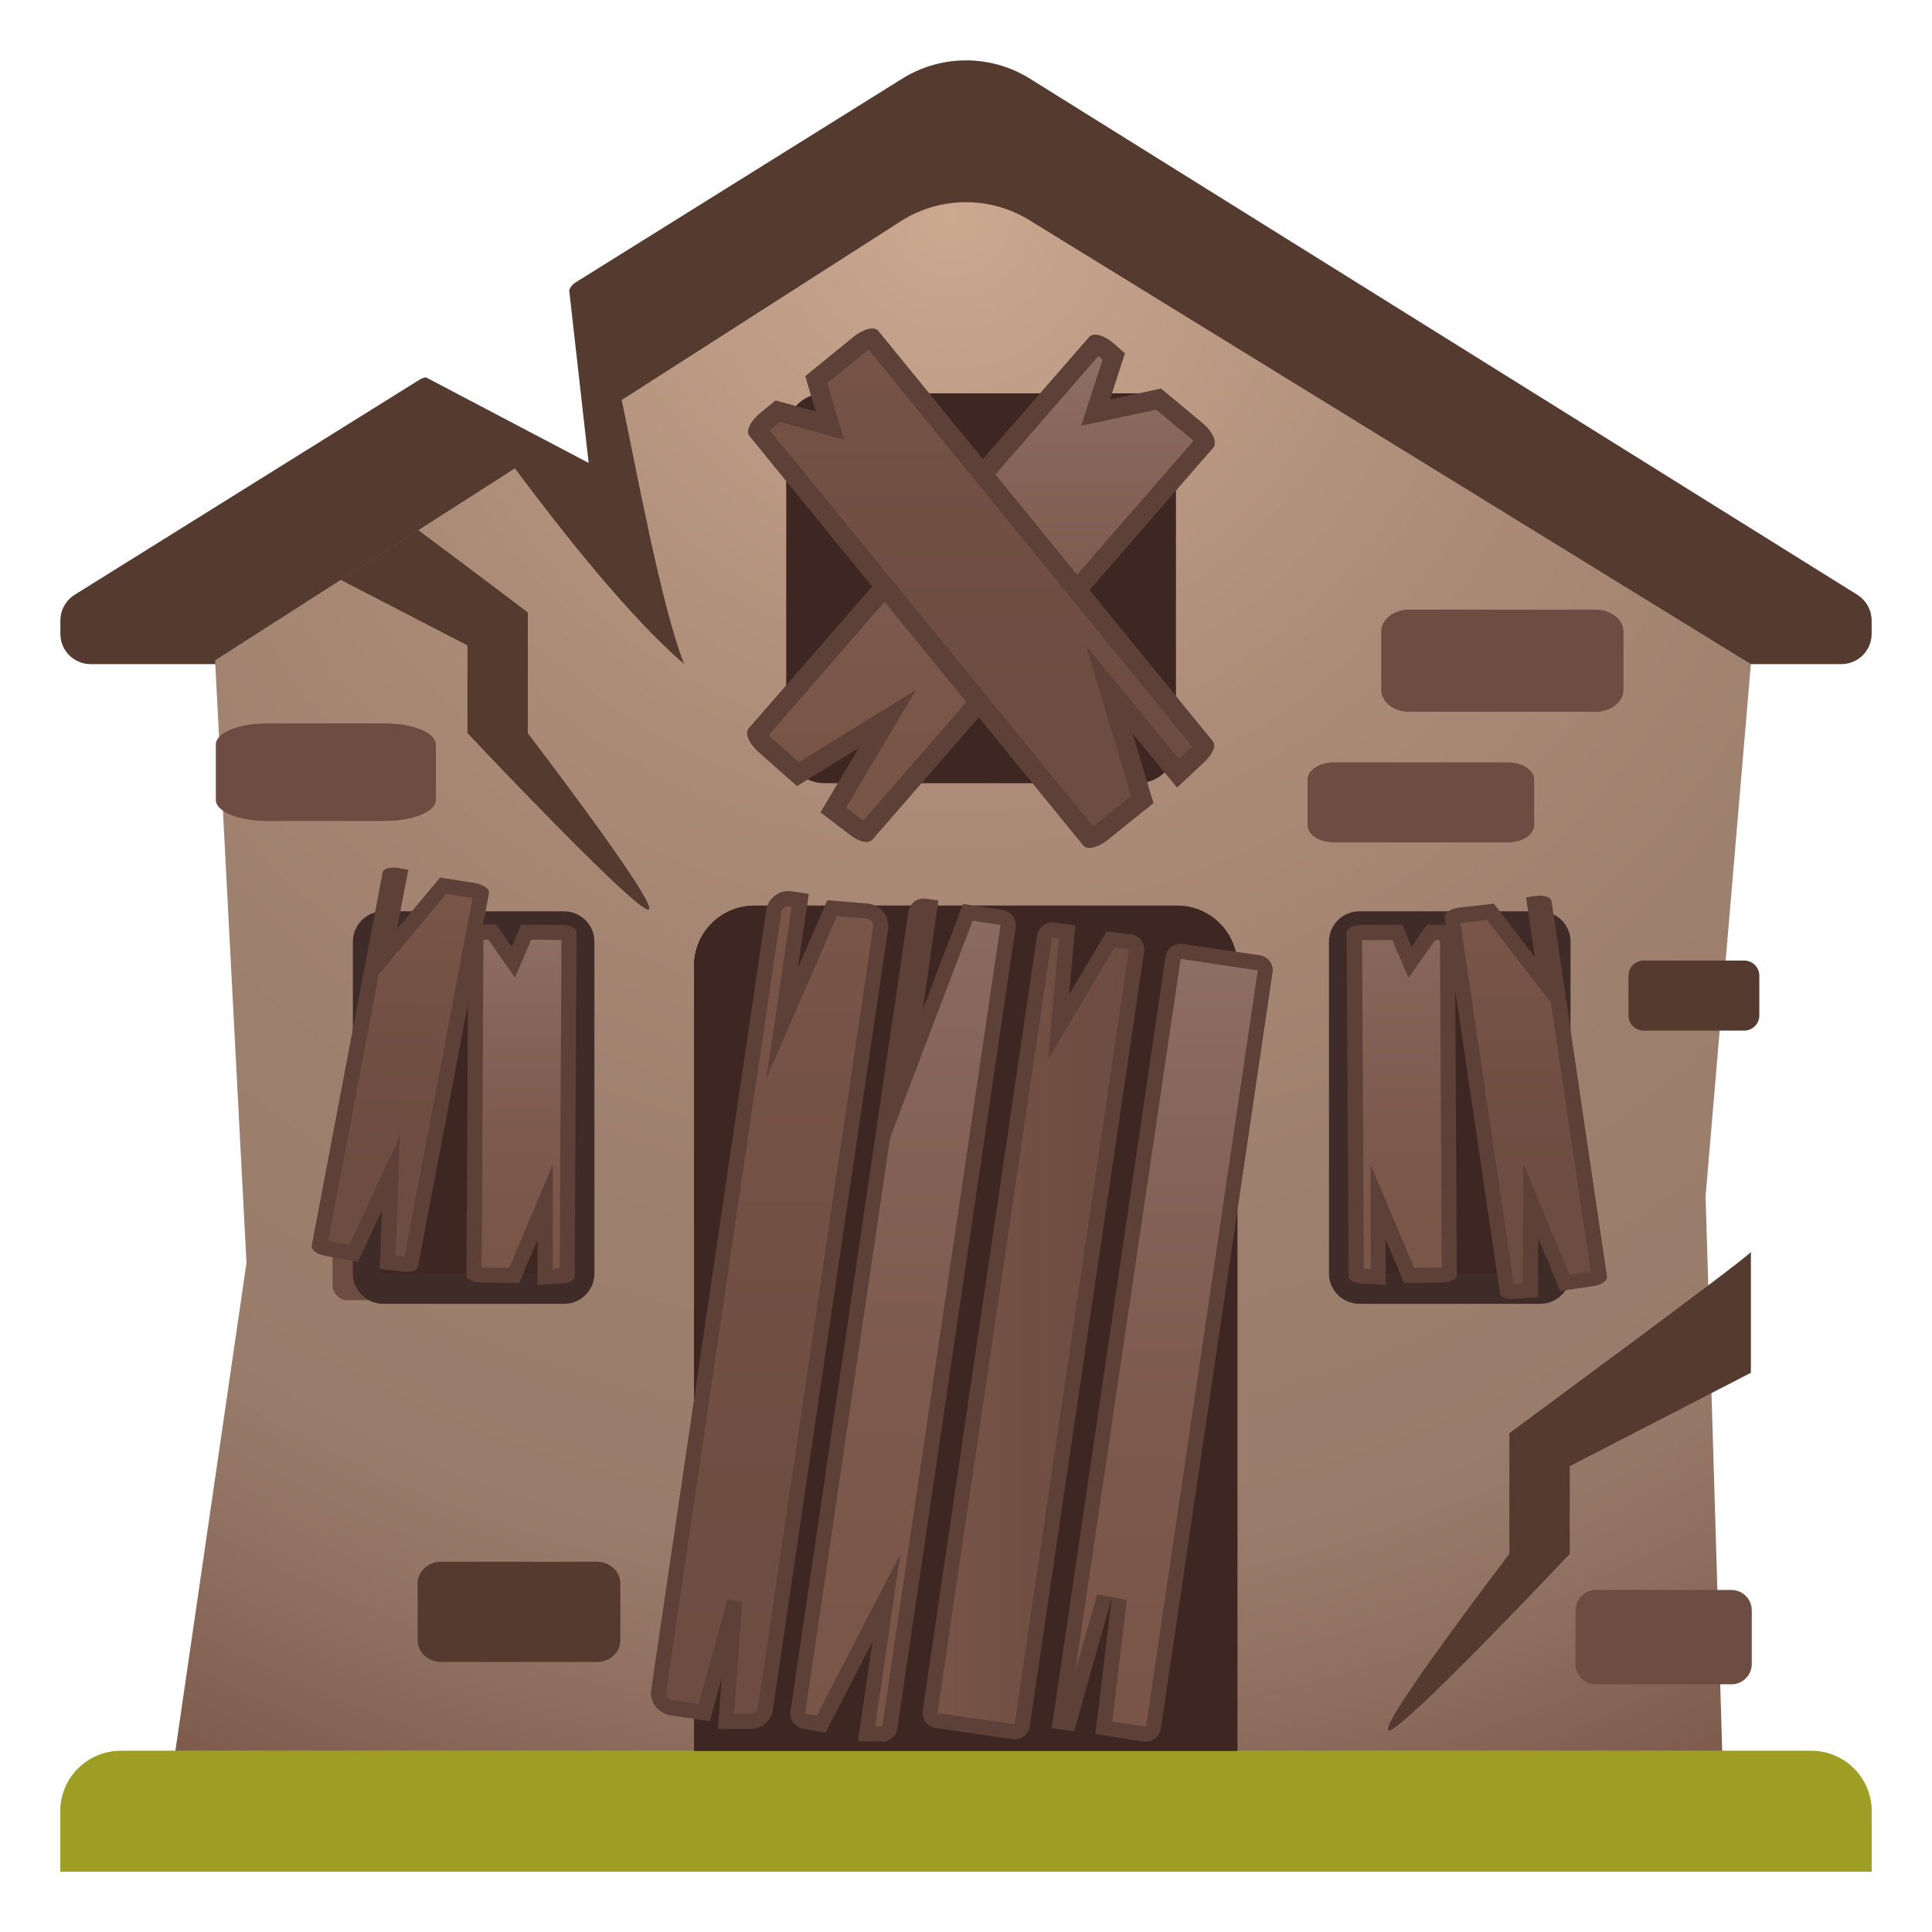
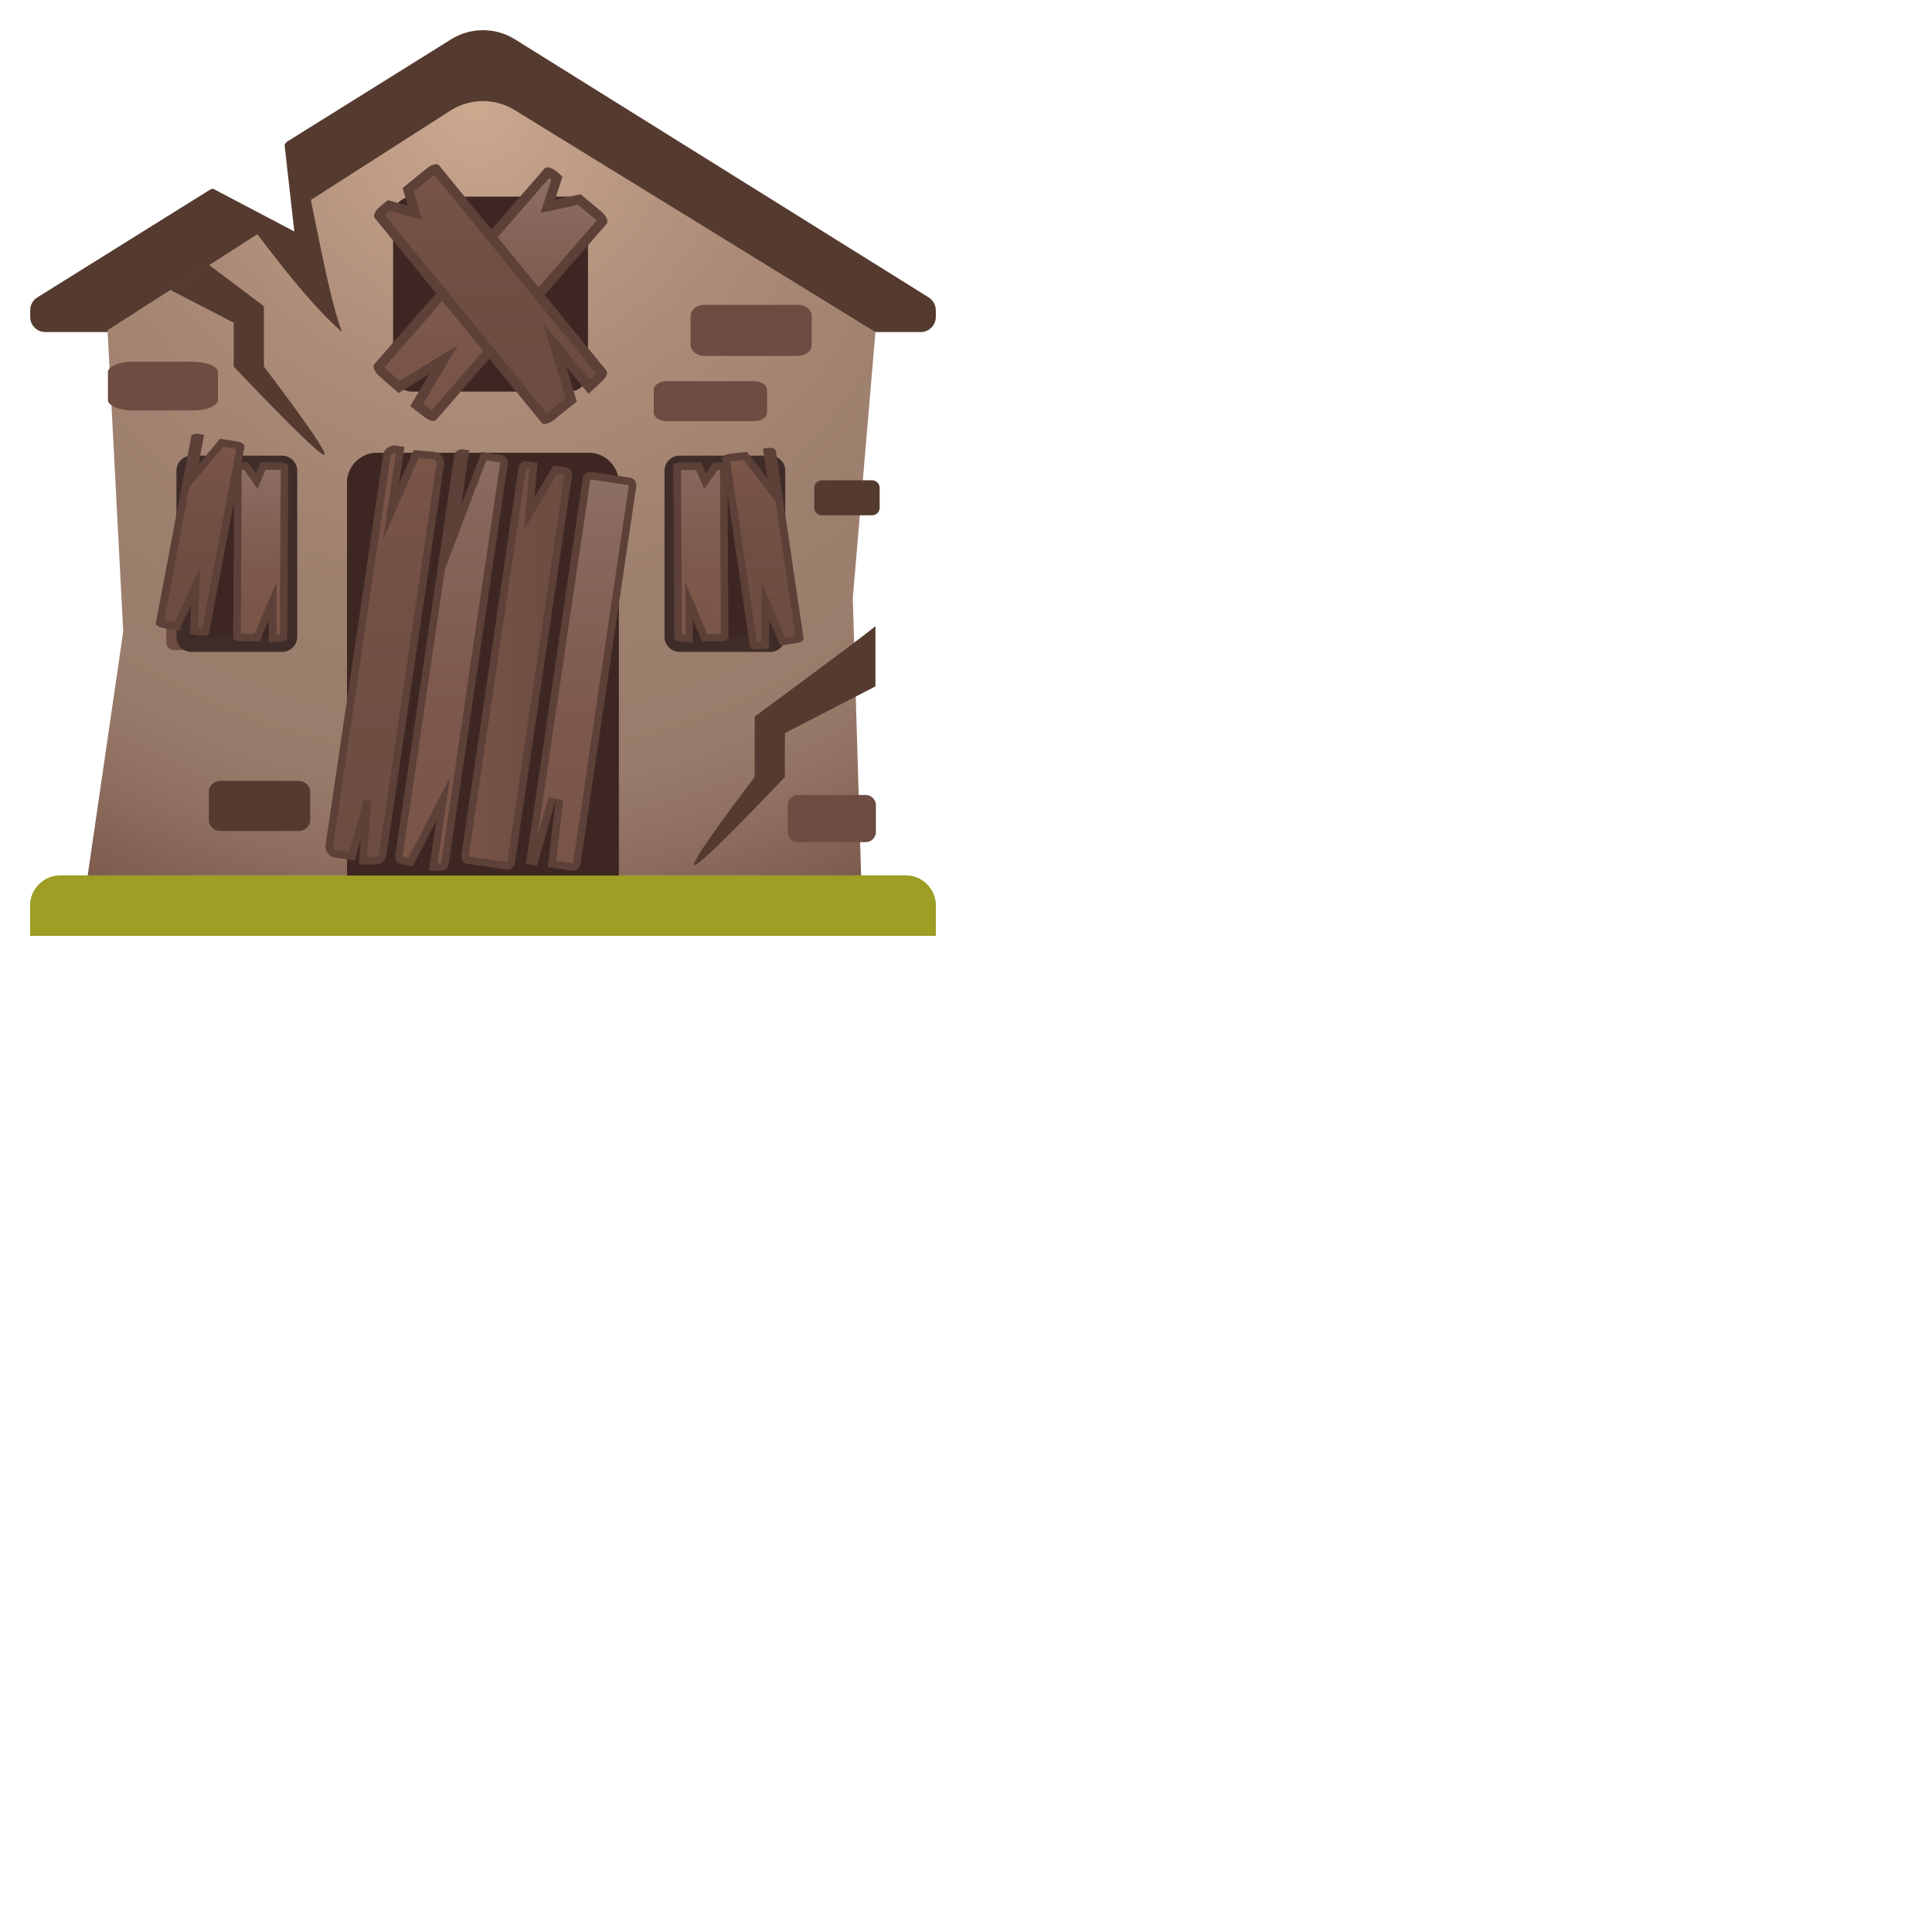
- <svg xmlns="http://www.w3.org/2000/svg" width="128" height="128" preserveAspectRatio="xMidYMid meet" viewBox="0 0 128 128" style="-ms-transform: rotate(360deg); -webkit-transform: rotate(360deg); transform: rotate(360deg);">
+ <svg xmlns="http://www.w3.org/2000/svg" width="128" height="128" preserveAspectRatio="xMidYMid meet" viewBox="0 0 128 128" style="-ms-transform: scale(0.5); -webkit-transform: scale(0.5); transform: scale(0.5)">
  <path d="M123.06 39.41L68.12 5.14a7.997 7.997 0 0 0-8.23 0L38.12 18.72a.98.98 0 0 0-.41.51L39 30.67L28.22 25c-.14.02-.28.07-.4.14L4.94 39.41c-.58.37-.94 1.01-.94 1.7V42c0 1.1.9 2 2 2h116c1.1 0 2-.9 2-2v-.89c0-.69-.36-1.33-.94-1.7z" fill="#553a30" />
  <radialGradient id="IconifyId-1790f3cb797-6a5f26-4644" cx="62.995" cy="113.667" r="116.95" gradientTransform="matrix(1 0 0 -1 0 128)" gradientUnits="userSpaceOnUse">
    <stop offset="0" stop-color="#cca88f" />
    <stop offset=".08" stop-color="#c3a089" />
    <stop offset=".328" stop-color="#ac8c78" />
    <stop offset=".561" stop-color="#9e806e" />
    <stop offset=".762" stop-color="#997c6b" />
    <stop offset=".845" stop-color="#917262" />
    <stop offset=".983" stop-color="#7c594b" />
    <stop offset="1" stop-color="#795548" />
  </radialGradient>
  <path d="M68.19 14.58a8.018 8.018 0 0 0-8.39 0L41.19 26.5c.94 4.45 2.64 13.75 4.14 17.5c-3.67-3.17-8-8.67-11.22-12.97L14.25 43.75l2.08 39.92L11 120.25l103.25.75L113 79.25L116 44L68.19 14.58z" fill="url(#IconifyId-1790f3cb797-6a5f26-4644)" />
  <path d="M105.73 105.34h8.98c.74 0 1.35.6 1.35 1.35v3.55c0 .74-.6 1.35-1.35 1.35h-8.98c-.74 0-1.35-.6-1.35-1.35v-3.55c.01-.75.61-1.35 1.35-1.35z" fill="#6d4c41" />
  <path d="M108.89 63.64h6.67c.55 0 1 .45 1 1v2.64c0 .55-.45 1-1 1h-6.67c-.55 0-1-.45-1-1v-2.64c0-.55.45-1 1-1z" fill="#553a30" />
  <path d="M88.36 50.51h11.55c.96 0 1.73.51 1.73 1.14v3.02c0 .63-.77 1.14-1.73 1.14H88.36c-.96 0-1.73-.51-1.73-1.14v-3.02c0-.62.77-1.14 1.73-1.14z" fill="#6d4c41" />
  <path d="M93.36 40.39h12.35c1.02 0 1.85.65 1.85 1.46v3.85c0 .81-.83 1.46-1.85 1.46H93.36c-1.02 0-1.85-.65-1.85-1.46v-3.85c0-.81.83-1.46 1.85-1.46z" fill="#6d4c41" />
  <path d="M25.52 47.93h-7.86c-1.86 0-3.36.62-3.36 1.39V53c0 .77 1.51 1.39 3.36 1.39h7.86c1.86 0 3.36-.62 3.36-1.39v-3.67c0-.77-1.5-1.4-3.36-1.4z" fill="#6d4c41" />
  <path d="M39.55 103.47H29.22c-.85 0-1.55.64-1.55 1.43v3.78c0 .79.69 1.43 1.55 1.43h10.33c.85 0 1.55-.64 1.55-1.43v-3.78c0-.79-.7-1.43-1.55-1.43z" fill="#553a30" />
  <path fill="#6d4c41" d="M31.24 118.29h8.67v4.64h-8.67z" />
  <path d="M28.58 81.5h-5.55c-.55 0-1 .45-1 1v2.64c0 .55.45 1 1 1h5.55c.55 0 1-.45 1-1V82.5c0-.56-.45-1-1-1z" fill="#6d4c41" />
  <path fill="#6d4c41" d="M14.91 118.29h4.34v4.64h-4.34z" />
  <path d="M124 124H4v-4c0-2.21 1.79-4 4-4h112c2.21 0 4 1.79 4 4v4z" fill="#8bc34a" />
  <path d="M124 124H4v-4c0-2.21 1.79-4 4-4h112c2.21 0 4 1.79 4 4v4z" fill="#9e9d24" />
  <path d="M81.98 116h-36V64c0-2.21 1.79-4 4-4h28c2.21 0 4 1.79 4 4v52z" fill="#3e2723" />
  <path d="M77.98 63c.55 0 1 .45 1 1v49h-30V64c0-.55.45-1 1-1h28m0-3h-28c-2.21 0-4 1.79-4 4v52h36V64c0-2.21-1.79-4-4-4z" fill="#3e2723" />
  <path d="M75.39 51.89H54.61c-1.39 0-2.52-1.13-2.52-2.52V28.58c0-1.39 1.13-2.52 2.52-2.52h20.78c1.39 0 2.52 1.13 2.52 2.52v20.78c.01 1.4-1.12 2.53-2.52 2.53z" fill="#3e2723" />
  <path d="M37.38 86.38h-12c-1.1 0-2-.9-2-2v-22c0-1.1.9-2 2-2h12c1.1 0 2 .9 2 2v22c0 1.1-.9 2-2 2z" fill="#3e2723" />
  <path d="M37.38 62.38v22h-12v-22h12m0-2h-12c-1.1 0-2 .9-2 2v22c0 1.1.9 2 2 2h12c1.1 0 2-.9 2-2v-22a2 2 0 0 0-2-2z" fill="#424242" opacity=".2" />
  <path d="M90.05 86.38h12c1.1 0 2-.9 2-2v-22c0-1.1-.9-2-2-2h-12c-1.1 0-2 .9-2 2v22c0 1.1.9 2 2 2z" fill="#3e2723" />
  <path d="M102.05 62.38v22h-12v-22h12m0-2h-12c-1.1 0-2 .9-2 2v22c0 1.1.9 2 2 2h12c1.1 0 2-.9 2-2v-22a2 2 0 0 0-2-2z" fill="#424242" opacity=".2" />
  <linearGradient id="IconifyId-1790f3cb797-6a5f26-4645" gradientUnits="userSpaceOnUse" x1="59.83" y1="71.273" x2="59.83" y2="13.63" gradientTransform="matrix(1 0 0 -1 0 128)">
    <stop offset="0" stop-color="#8d6e63" />
    <stop offset=".185" stop-color="#87665b" />
    <stop offset=".622" stop-color="#7d594d" />
    <stop offset="1" stop-color="#795548" />
  </linearGradient>
  <path d="M57.41 114.88l1.32-9.02l-4.32 8.38l-1.14-.21a.492.492 0 0 1-.4-.56l7.82-53.01c.04-.24.25-.43.49-.43l.42.06l-1.59 11.19l4.11-10.82l2.25.34c.27.04.46.3.42.57l-7.84 53.1c-.04.24-.25.43-.49.43l-1.05-.02z" fill="url(#IconifyId-1790f3cb797-6a5f26-4645)" />
  <path d="M64.44 61l1.85.28l-7.84 53.1h-.47l.8-5.49l.87-5.93l-2.75 5.32l-2.78 5.39l-.78-.14l5.63-38.15l3.09-8.14L64.44 61m-3.26-1.47c-.49 0-.91.36-.99.85l-7.82 53.01c-.08.53.28 1.03.81 1.13l1.51.28l3.12-6.05l-.97 6.62l1.61.01h.01c.5 0 .92-.36.99-.85l7.84-53.1c.08-.55-.3-1.05-.84-1.14l-2.65-.4l-2.66 7l1.03-7.23l-.84-.12c-.06-.01-.11-.01-.15-.01z" fill="#5d4037" />
  <linearGradient id="IconifyId-1790f3cb797-6a5f26-4646" gradientUnits="userSpaceOnUse" x1="61.624" y1="39.82" x2="75.326" y2="39.82" gradientTransform="matrix(1 0 0 -1 0 128)">
    <stop offset="0" stop-color="#795548" />
    <stop offset=".403" stop-color="#725044" />
    <stop offset="1" stop-color="#6d4c41" />
  </linearGradient>
  <path d="M67.16 114.74l-5.11-.75a.502.502 0 0 1-.42-.57l7.58-51.38c.04-.24.25-.43.49-.43l1.01.14l-.57 6.31l3.45-5.82l1.29.16c.13.02.25.09.34.19s.12.24.1.38l-7.58 51.35c-.04.24-.25.43-.49.43c-.04 0-.07-.01-.09-.01z" fill="url(#IconifyId-1790f3cb797-6a5f26-4646)" />
  <path d="M69.7 62.11l.46.07l-.73 8.03l2.25-3.8l2.16-3.64l.96.12l-7.58 51.35l-5.11-.75l7.59-51.38m0-1c-.49 0-.91.36-.99.85l-7.58 51.38c-.08.55.3 1.05.84 1.14l5.11.75a1.008 1.008 0 0 0 1.14-.84l7.58-51.35c.08-.55-.31-1.07-.87-1.14l-1.61-.2l-2.49 4.2l.41-4.58l-1.41-.2c-.04-.01-.08-.01-.13-.01z" fill="#5d4037" />
  <linearGradient id="IconifyId-1790f3cb797-6a5f26-4647" gradientUnits="userSpaceOnUse" x1="50.99" y1="67" x2="50.99" y2="15.85" gradientTransform="matrix(1 0 0 -1 0 128)">
    <stop offset="0" stop-color="#795548" />
    <stop offset=".403" stop-color="#725044" />
    <stop offset="1" stop-color="#6d4c41" />
  </linearGradient>
  <path d="M51.26 60.38l-7.62 51.63c-.08.55.3 1.05.84 1.14l2.18.32l2.02-7.38l-.58 7.96h1.62c.5 0 .92-.36.99-.85l7.63-51.7a.997.997 0 0 0-.91-1.14l-2.3-.19l-3.32 7.65l1.21-8.18l-.62-.09a.984.984 0 0 0-1.14.83z" fill="url(#IconifyId-1790f3cb797-6a5f26-4647)" stroke="#5d4037" stroke-miterlimit="10" />
  <linearGradient id="IconifyId-1790f3cb797-6a5f26-4648" gradientUnits="userSpaceOnUse" x1="77.038" y1="64.018" x2="77.038" y2="14.77" gradientTransform="matrix(1 0 0 -1 0 128)">
    <stop offset="0" stop-color="#8d6e63" />
    <stop offset=".185" stop-color="#87665b" />
    <stop offset=".622" stop-color="#7d594d" />
    <stop offset="1" stop-color="#795548" />
  </linearGradient>
  <path d="M75.86 114.89l-2.72-.42l1.02-8.52l-.98-.2l-2.37 8.39l-.56-.08l7.47-50.61c.04-.24.25-.43.49-.43l5.19.76a.5.5 0 0 1 .42.57l-7.4 50.11c-.04.24-.25.43-.49.43c0 .01-.05.01-.07 0z" fill="url(#IconifyId-1790f3cb797-6a5f26-4648)" />
  <path d="M78.22 63.53l5.11.76l-7.4 50.11l-2.24-.35l.96-8.04l-1.96-.39l-1.46 5.15l6.99-47.24m-.01-1c-.49 0-.91.36-.99.85l-7.54 51.11l1.48.22l2.49-8.82l-1.08 9l3.2.49a1.008 1.008 0 0 0 1.14-.84l7.4-50.11c.08-.55-.3-1.05-.84-1.14l-5.11-.75c-.05 0-.1-.01-.15-.01z" fill="#5d4037" />
  <linearGradient id="IconifyId-1790f3cb797-6a5f26-4649" gradientUnits="userSpaceOnUse" x1="34.55" y1="65.651" x2="34.55" y2="44.39" gradientTransform="matrix(1 0 0 -1 0 128)">
    <stop offset="0" stop-color="#8d6e63" />
    <stop offset=".185" stop-color="#87665b" />
    <stop offset=".622" stop-color="#7d594d" />
    <stop offset="1" stop-color="#795548" />
  </linearGradient>
  <path d="M36.12 79.64l-2.05 4.86l-2.2-.03c-.22 0-.39-.05-.47-.09l.13-22.53c.09-.04.26-.09.49-.09h.6l1.39 1.99l.85-1.98l2.34.01c.24 0 .41.05.5.09l-.13 22.57c-.07.03-.2.07-.39.08l-1.07.06l.01-4.94z" fill="url(#IconifyId-1790f3cb797-6a5f26-4649)" />
  <path d="M32.03 62.24v.02h.33l.73 1.04l1.03 1.47l.71-1.66l.36-.85l2.01.01l-.12 21.76l-.46.03v-1.95l.01-4.97l-1.93 4.58l-.96 2.28l-1.83-.02l.12-21.74m-.01-.98c-.55 0-.99.2-.99.46L30.9 84.5c0 .25.42.46.96.47l2.54.03l1.22-2.88l-.01 3.01l1.6-.1c.49-.03.86-.22.86-.45l.13-22.83c0-.26-.44-.46-1-.47l-2.68-.02l-.62 1.46l-1.02-1.46h-.85h-.01z" fill="#5d4037" />
  <linearGradient id="IconifyId-1790f3cb797-6a5f26-4650" gradientUnits="userSpaceOnUse" x1="26.531" y1="68.179" x2="26.531" y2="49.656" gradientTransform="scale(1 -1) rotate(-2.367 -3071.895 -6.724)">
    <stop offset="0" stop-color="#795548" />
    <stop offset=".403" stop-color="#725044" />
    <stop offset="1" stop-color="#6d4c41" />
  </linearGradient>
  <path d="M26.97 83.77c-.05 0-.11 0-.16-.01l-1.14-.13l.22-5.91l-2.47 5.33l-1.78-.34c-.24-.04-.4-.13-.47-.19L25.83 58c.05-.01.13-.03.24-.03c.09 0 .18.01.27.03l.12.02l-1.01 5.32l3.91-4.67l2 .32c.27.04.44.14.52.2l-4.67 24.55c-.05.02-.13.03-.24.03z" fill="url(#IconifyId-1790f3cb797-6a5f26-4650)" />
  <path d="M29.56 59.22l1.72.27c.01 0 .02 0 .03.01L26.8 83.26l-.6-.07l.11-2.96l.18-4.97l-2.09 4.51l-1.26 2.72l-1.4-.27l3.36-17.68l1.97-2.35l2.49-2.97m-3.5-1.74c-.38 0-.67.12-.71.32l-4.7 24.74c-.05.26.35.56.89.66l2.17.41l1.59-3.43l-.14 3.88l1.6.19c.08.01.15.01.22.01c.38 0 .67-.12.71-.32l4.71-24.77c.05-.27-.39-.58-.96-.67l-2.28-.36l-2.86 3.41l.75-3.92l-.61-.12c-.14-.02-.26-.03-.38-.03z" fill="#5d4037" />
  <linearGradient id="IconifyId-1790f3cb797-6a5f26-4651" gradientUnits="userSpaceOnUse" x1="92.88" y1="70.674" x2="92.88" y2="41.921" gradientTransform="matrix(1 0 0 -1 0 128)">
    <stop offset="0" stop-color="#8d6e63" />
    <stop offset=".185" stop-color="#87665b" />
    <stop offset=".622" stop-color="#7d594d" />
    <stop offset="1" stop-color="#795548" />
  </linearGradient>
  <path d="M90.25 84.54c-.2-.01-.33-.05-.39-.08l-.13-22.57c.09-.04.26-.09.5-.09l2.34-.01l.85 1.98l1.39-1.99h.59c.24 0 .41.05.5.09l.13 22.53c-.08.04-.25.09-.47.09l-2.19.03l-2.05-4.86l.01 4.97l-1.08-.09z" fill="url(#IconifyId-1790f3cb797-6a5f26-4651)" />
  <path d="M95.4 62.25l.12 21.72l-1.83.03l-.95-2.26l-1.93-4.58l.01 4.97v1.95l-.46-.03l-.12-21.76l2.01-.01l.36.85l.71 1.66l1.03-1.47l.73-1.04h.33l-.01-.03m0-.99h-.86l-1.02 1.46l-.62-1.46l-2.68.02c-.55 0-1 .21-1 .47l.13 22.83c0 .23.37.42.86.45l1.6.1l-.01-3.01L93.03 85l2.53-.03c.54-.01.96-.22.96-.47l-.13-22.78c0-.25-.44-.46-.99-.46z" fill="#5d4037" />
  <linearGradient id="IconifyId-1790f3cb797-6a5f26-4652" gradientUnits="userSpaceOnUse" x1="101.07" y1="65.679" x2="101.07" y2="47.266" gradientTransform="matrix(1 0 0 -1 0 128)">
    <stop offset="0" stop-color="#795548" />
    <stop offset=".403" stop-color="#725044" />
    <stop offset="1" stop-color="#6d4c41" />
  </linearGradient>
  <path d="M100.14 85.58a.9.9 0 0 1-.29-.04L96.2 60.81c.08-.06.26-.14.53-.17l2.01-.23l3.72 4.82l-.79-5.35l.12-.02c.08-.01.15-.02.22-.02a.9.9 0 0 1 .29.04l3.64 24.69c-.08.05-.24.13-.48.17l-1.8.26l-2.25-5.43l-.03 5.91l-1.24.1z" fill="url(#IconifyId-1790f3cb797-6a5f26-4652)" />
  <path d="M98.52 60.94l2.37 3.08l1.87 2.43l2.63 17.8l-1.41.21l-1.15-2.77l-1.9-4.59l-.02 4.97l-.01 2.96l-.61.05l-3.53-23.93h.03l1.73-.21m3.49-1.6c-.09 0-.19.01-.29.02l-.62.09l.59 3.95l-2.72-3.53l-2.29.26c-.57.07-1.02.36-.98.63l3.68 24.95c.03.21.35.35.77.35c.05 0 .1 0 .15-.01l1.6-.12l.02-3.89l1.45 3.49l2.18-.32c.55-.08.96-.36.92-.62l-3.68-24.91c-.04-.2-.36-.34-.78-.34z" fill="#5d4037" />
  <linearGradient id="IconifyId-1790f3cb797-6a5f26-4653" gradientUnits="userSpaceOnUse" x1="64.98" y1="103.561" x2="64.98" y2="78.237" gradientTransform="matrix(1 0 0 -1 0 128)">
    <stop offset="0" stop-color="#8d6e63" />
    <stop offset=".185" stop-color="#87665b" />
    <stop offset=".622" stop-color="#7d594d" />
    <stop offset="1" stop-color="#795548" />
  </linearGradient>
  <path d="M57.38 55.13c-.12-.02-.36-.1-.66-.33l-1.51-1.15l3.58-6.02l-5.92 3.65l-2.19-1.93c-.36-.32-.5-.61-.54-.74l22.43-25.79c.17.02.47.15.8.44l.4.36l-1.21 3.72l4.17-.9l2.49 2.07c.4.33.56.66.6.79L57.38 55.13z" fill="url(#IconifyId-1790f3cb797-6a5f26-4653)" />
  <path d="M72.77 23.59c.06.04.12.09.19.15l.09.08l-.73 2.26l-.69 2.13l2.19-.47l2.77-.6L78.84 29c.09.07.16.15.22.22L57.2 54.36l-.09-.06l-1.05-.8L58 50.23l2.69-4.52l-4.48 2.76l-3.27 2.02l-1.83-1.61c-.07-.06-.13-.12-.18-.18l21.84-25.11m-.22-1.42c-.16 0-.29.05-.38.14L49.6 48.26c-.27.31.02 1.01.66 1.57l2.54 2.25l4.09-2.52l-2.53 4.26l1.96 1.5c.39.3.79.46 1.09.46c.16 0 .29-.05.38-.14l22.6-25.99c.28-.32-.05-1.07-.74-1.64l-2.73-2.27l-3.38.73l.99-3.06l-.72-.64c-.43-.38-.92-.6-1.26-.6z" fill="#5d4037" />
  <linearGradient id="IconifyId-1790f3cb797-6a5f26-4654" gradientUnits="userSpaceOnUse" x1="65.005" y1="107.461" x2="65.005" y2="81.322" gradientTransform="matrix(1 0 0 -1 0 128)">
    <stop offset="0" stop-color="#795548" />
    <stop offset=".403" stop-color="#725044" />
    <stop offset="1" stop-color="#6d4c41" />
  </linearGradient>
  <path d="M50.22 28.56c.05-.13.21-.41.57-.71l.75-.61l3.44.96l-.89-3.04l2.86-2.33c.34-.28.65-.4.81-.42l22.03 27.03c-.04.12-.17.34-.44.6l-1.3 1.21l-4.54-5.54l2.17 7.27l-2.7 2.17c-.35.27-.63.37-.77.39L50.22 28.56z" fill="url(#IconifyId-1790f3cb797-6a5f26-4654)" />
  <path d="M57.56 23.18l21.43 26.29l-.08.08l-.8.74l-2.07-2.52l-4.07-4.97l1.84 6.16l1.13 3.78l-2.35 1.89c-.06.05-.12.09-.17.12L51.01 28.52c.05-.05.11-.11.18-.17l.49-.4l2 .56l2.24.62l-.66-2.23l-.45-1.51l2.53-2.06c.09-.06.15-.11.22-.15m.24-1.42c-.34 0-.82.2-1.26.56l-3.19 2.6l.69 2.34l-2.65-.73l-1.01.82c-.66.54-.99 1.22-.74 1.52l22.14 27.16c.08.1.21.15.38.15c.33 0 .79-.19 1.22-.53l3.04-2.44l-1.38-4.61l2.94 3.58l1.8-1.68c.56-.52.81-1.11.58-1.38L58.18 21.91c-.08-.1-.21-.15-.38-.15z" fill="#5d4037" />
  <path d="M116 82.95c-.38.5-16 12-16 12v8s-8.75 11.44-8 11.69s12-11.69 12-11.69v-5.81l12-6.19v-8z" fill="#553a30" />
  <path d="M34.97 48.58v-8s-3.54-2.69-7.26-5.46l-5.15 3.29l8.41 4.35v5.81s11.25 11.94 12 11.69s-8-11.68-8-11.68z" fill="#553a30" />
  <rect x="0" y="0" width="128" height="128" fill="rgba(0, 0, 0, 0)" />
</svg>
